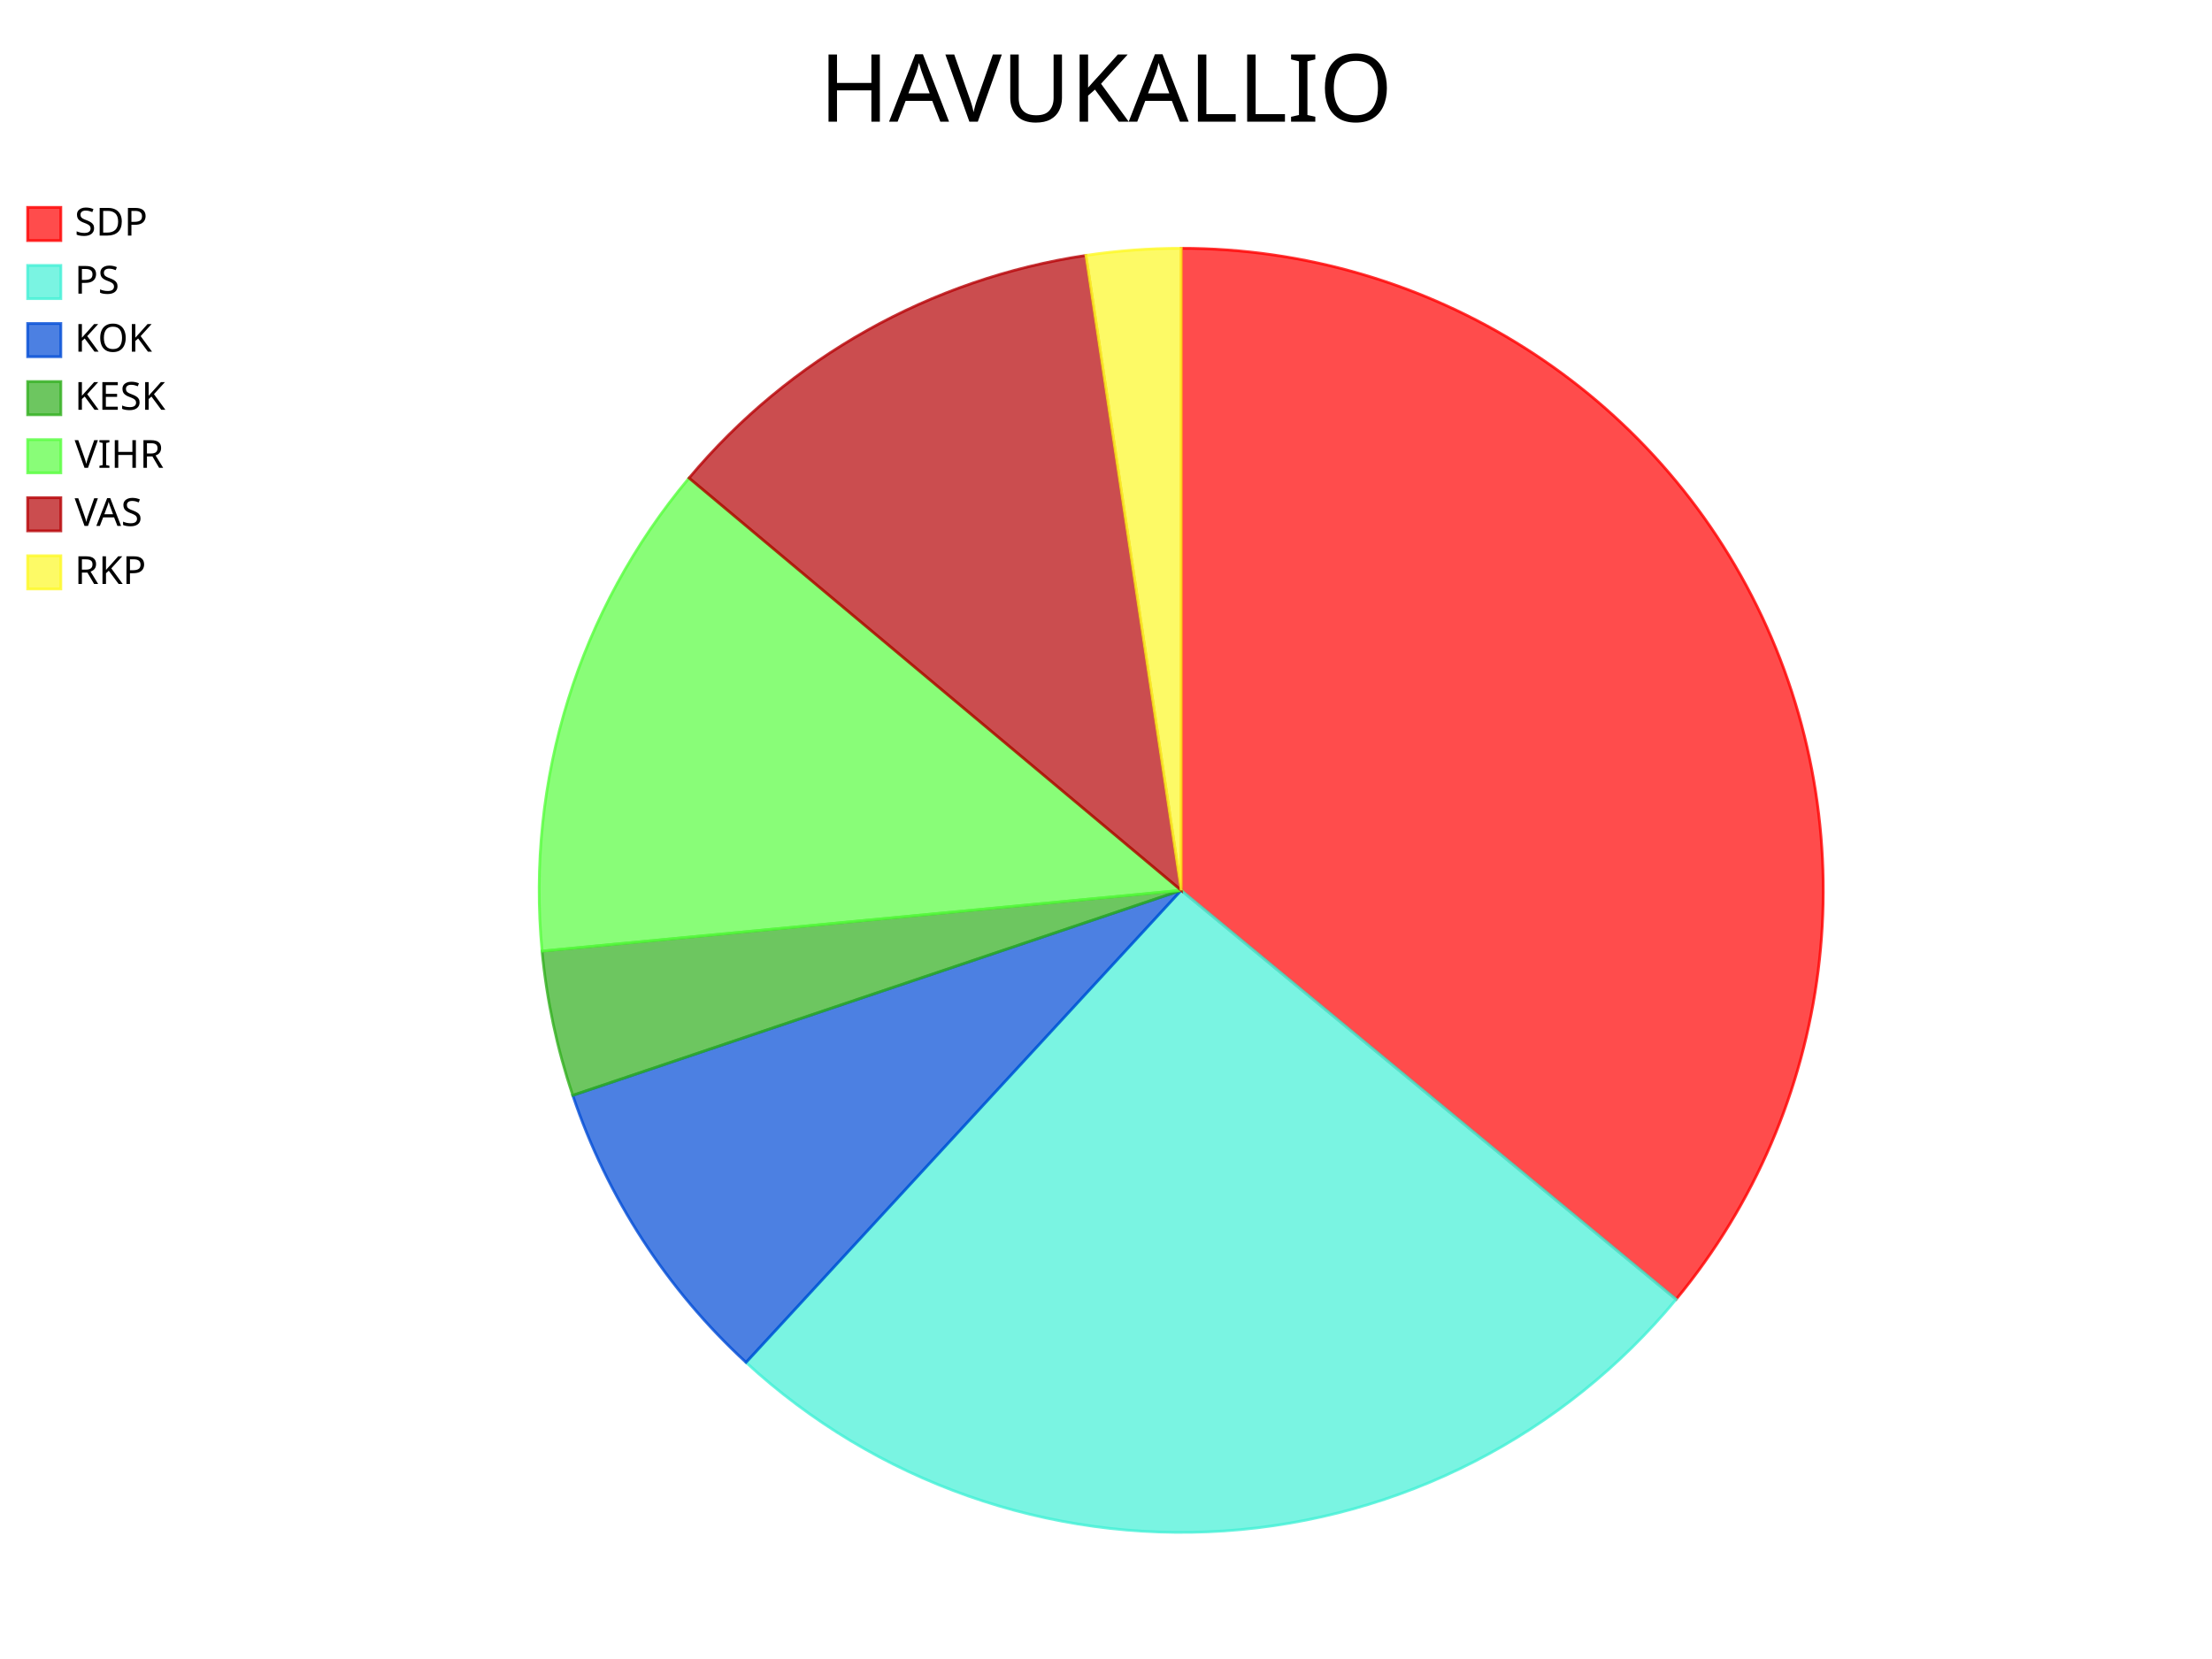
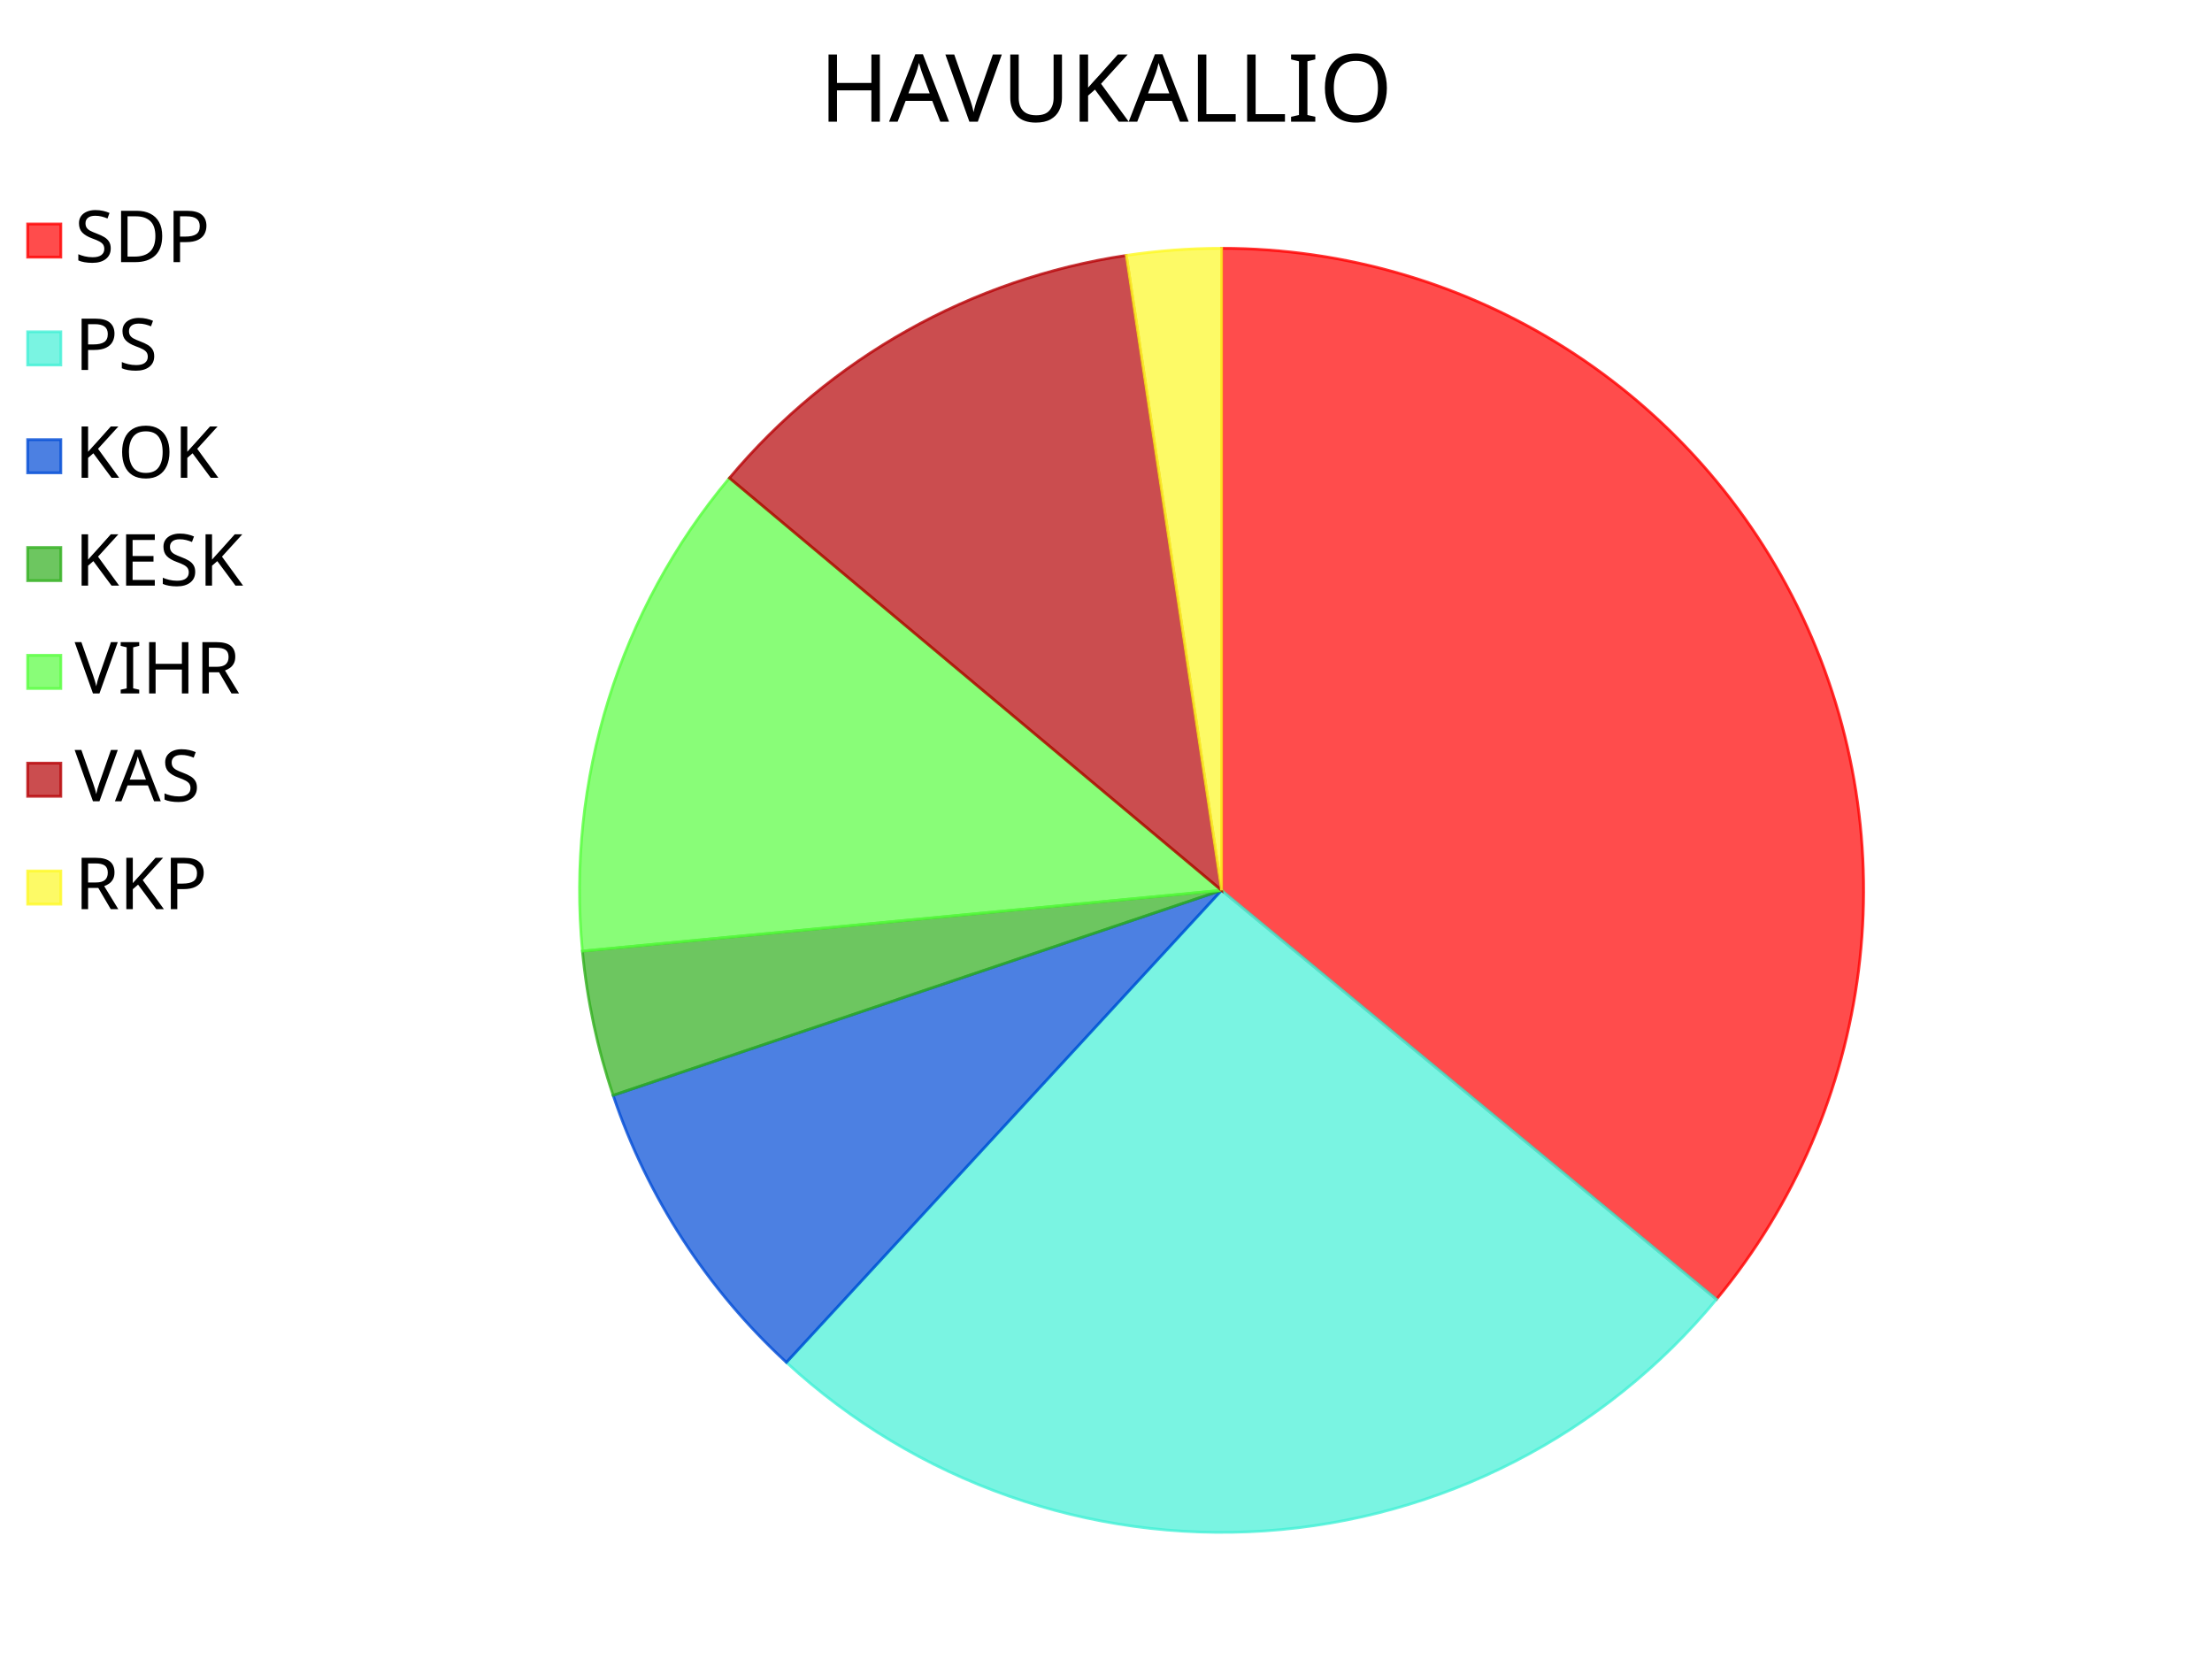
- <svg xmlns="http://www.w3.org/2000/svg" class="pygal-chart" id="chart-0a22d8a7-cc3f-4262-b1e2-e7fdc6d1c81b" viewBox="0 0 800 600">
+ <svg xmlns="http://www.w3.org/2000/svg" class="pygal-chart" id="chart-f64aa95d-b0fa-4886-a951-344b610ecb30" viewBox="0 0 800 600">
  <defs>
-     <style type="text/css">#chart-0a22d8a7-cc3f-4262-b1e2-e7fdc6d1c81b{-webkit-user-select:none;-webkit-font-smoothing:antialiased;font-family:Poppins}#chart-0a22d8a7-cc3f-4262-b1e2-e7fdc6d1c81b .title{font-family:Poppins;font-size:34px}#chart-0a22d8a7-cc3f-4262-b1e2-e7fdc6d1c81b .legends .legend text{font-family:Poppins;font-size:14px}#chart-0a22d8a7-cc3f-4262-b1e2-e7fdc6d1c81b .axis text{font-family:Poppins;font-size:10px}#chart-0a22d8a7-cc3f-4262-b1e2-e7fdc6d1c81b .axis text.major{font-family:Poppins;font-size:10px}#chart-0a22d8a7-cc3f-4262-b1e2-e7fdc6d1c81b .text-overlay text.value{font-family:Poppins;font-size:16px}#chart-0a22d8a7-cc3f-4262-b1e2-e7fdc6d1c81b .text-overlay text.label{font-family:Poppins;font-size:10px}#chart-0a22d8a7-cc3f-4262-b1e2-e7fdc6d1c81b .tooltip{font-family:Poppins;font-size:14px}#chart-0a22d8a7-cc3f-4262-b1e2-e7fdc6d1c81b text.no_data{font-family:Poppins;font-size:64px}
- #chart-0a22d8a7-cc3f-4262-b1e2-e7fdc6d1c81b{background-color:#ffffff}#chart-0a22d8a7-cc3f-4262-b1e2-e7fdc6d1c81b path,#chart-0a22d8a7-cc3f-4262-b1e2-e7fdc6d1c81b line,#chart-0a22d8a7-cc3f-4262-b1e2-e7fdc6d1c81b rect,#chart-0a22d8a7-cc3f-4262-b1e2-e7fdc6d1c81b circle{-webkit-transition:300ms ease-in;-moz-transition:300ms ease-in;transition:300ms ease-in}#chart-0a22d8a7-cc3f-4262-b1e2-e7fdc6d1c81b .graph &gt; .background{fill:#ffffff}#chart-0a22d8a7-cc3f-4262-b1e2-e7fdc6d1c81b .plot &gt; .background{fill:#ffffff}#chart-0a22d8a7-cc3f-4262-b1e2-e7fdc6d1c81b .graph{fill:#000000}#chart-0a22d8a7-cc3f-4262-b1e2-e7fdc6d1c81b text.no_data{fill:#000000}#chart-0a22d8a7-cc3f-4262-b1e2-e7fdc6d1c81b .title{fill:#000000}#chart-0a22d8a7-cc3f-4262-b1e2-e7fdc6d1c81b .legends .legend text{fill:#000000}#chart-0a22d8a7-cc3f-4262-b1e2-e7fdc6d1c81b .legends .legend:hover text{fill:#000000}#chart-0a22d8a7-cc3f-4262-b1e2-e7fdc6d1c81b .axis .line{stroke:#000000}#chart-0a22d8a7-cc3f-4262-b1e2-e7fdc6d1c81b .axis .guide.line{stroke:#000000}#chart-0a22d8a7-cc3f-4262-b1e2-e7fdc6d1c81b .axis .major.line{stroke:#000000}#chart-0a22d8a7-cc3f-4262-b1e2-e7fdc6d1c81b .axis text.major{fill:#000000}#chart-0a22d8a7-cc3f-4262-b1e2-e7fdc6d1c81b .axis.y .guides:hover .guide.line,#chart-0a22d8a7-cc3f-4262-b1e2-e7fdc6d1c81b .line-graph .axis.x .guides:hover .guide.line,#chart-0a22d8a7-cc3f-4262-b1e2-e7fdc6d1c81b .stackedline-graph .axis.x .guides:hover .guide.line,#chart-0a22d8a7-cc3f-4262-b1e2-e7fdc6d1c81b .xy-graph .axis.x .guides:hover .guide.line{stroke:#000000}#chart-0a22d8a7-cc3f-4262-b1e2-e7fdc6d1c81b .axis .guides:hover text{fill:#000000}#chart-0a22d8a7-cc3f-4262-b1e2-e7fdc6d1c81b .reactive{fill-opacity:.7;stroke-opacity:.8}#chart-0a22d8a7-cc3f-4262-b1e2-e7fdc6d1c81b .ci{stroke:#000000}#chart-0a22d8a7-cc3f-4262-b1e2-e7fdc6d1c81b .reactive.active,#chart-0a22d8a7-cc3f-4262-b1e2-e7fdc6d1c81b .active .reactive{fill-opacity:.9;stroke-opacity:.9;stroke-width:4}#chart-0a22d8a7-cc3f-4262-b1e2-e7fdc6d1c81b .ci .reactive.active{stroke-width:1.5}#chart-0a22d8a7-cc3f-4262-b1e2-e7fdc6d1c81b .series text{fill:#000000}#chart-0a22d8a7-cc3f-4262-b1e2-e7fdc6d1c81b .tooltip rect{fill:#ffffff;stroke:#000000;-webkit-transition:opacity 300ms ease-in;-moz-transition:opacity 300ms ease-in;transition:opacity 300ms ease-in}#chart-0a22d8a7-cc3f-4262-b1e2-e7fdc6d1c81b .tooltip .label{fill:#000000}#chart-0a22d8a7-cc3f-4262-b1e2-e7fdc6d1c81b .tooltip .label{fill:#000000}#chart-0a22d8a7-cc3f-4262-b1e2-e7fdc6d1c81b .tooltip .legend{font-size:.8em;fill:#000000}#chart-0a22d8a7-cc3f-4262-b1e2-e7fdc6d1c81b .tooltip .x_label{font-size:.6em;fill:#000000}#chart-0a22d8a7-cc3f-4262-b1e2-e7fdc6d1c81b .tooltip .xlink{font-size:.5em;text-decoration:underline}#chart-0a22d8a7-cc3f-4262-b1e2-e7fdc6d1c81b .tooltip .value{font-size:1.5em}#chart-0a22d8a7-cc3f-4262-b1e2-e7fdc6d1c81b .bound{font-size:.5em}#chart-0a22d8a7-cc3f-4262-b1e2-e7fdc6d1c81b .max-value{font-size:.75em;fill:#000000}#chart-0a22d8a7-cc3f-4262-b1e2-e7fdc6d1c81b .map-element{fill:#ffffff;stroke:#000000 !important}#chart-0a22d8a7-cc3f-4262-b1e2-e7fdc6d1c81b .map-element .reactive{fill-opacity:inherit;stroke-opacity:inherit}#chart-0a22d8a7-cc3f-4262-b1e2-e7fdc6d1c81b .color-0,#chart-0a22d8a7-cc3f-4262-b1e2-e7fdc6d1c81b .color-0 a:visited{stroke:#ff0000;fill:#ff0000}#chart-0a22d8a7-cc3f-4262-b1e2-e7fdc6d1c81b .color-1,#chart-0a22d8a7-cc3f-4262-b1e2-e7fdc6d1c81b .color-1 a:visited{stroke:#42f0d6;fill:#42f0d6}#chart-0a22d8a7-cc3f-4262-b1e2-e7fdc6d1c81b .color-2,#chart-0a22d8a7-cc3f-4262-b1e2-e7fdc6d1c81b .color-2 a:visited{stroke:#004bd6;fill:#004bd6}#chart-0a22d8a7-cc3f-4262-b1e2-e7fdc6d1c81b .color-3,#chart-0a22d8a7-cc3f-4262-b1e2-e7fdc6d1c81b .color-3 a:visited{stroke:#30af1d;fill:#30af1d}#chart-0a22d8a7-cc3f-4262-b1e2-e7fdc6d1c81b .color-4,#chart-0a22d8a7-cc3f-4262-b1e2-e7fdc6d1c81b .color-4 a:visited{stroke:#58fd3f;fill:#58fd3f}#chart-0a22d8a7-cc3f-4262-b1e2-e7fdc6d1c81b .color-5,#chart-0a22d8a7-cc3f-4262-b1e2-e7fdc6d1c81b .color-5 a:visited{stroke:#b60205;fill:#b60205}#chart-0a22d8a7-cc3f-4262-b1e2-e7fdc6d1c81b .color-6,#chart-0a22d8a7-cc3f-4262-b1e2-e7fdc6d1c81b .color-6 a:visited{stroke:#fdf926;fill:#fdf926}#chart-0a22d8a7-cc3f-4262-b1e2-e7fdc6d1c81b .text-overlay .color-0 text{fill:black}#chart-0a22d8a7-cc3f-4262-b1e2-e7fdc6d1c81b .text-overlay .color-1 text{fill:black}#chart-0a22d8a7-cc3f-4262-b1e2-e7fdc6d1c81b .text-overlay .color-2 text{fill:black}#chart-0a22d8a7-cc3f-4262-b1e2-e7fdc6d1c81b .text-overlay .color-3 text{fill:black}#chart-0a22d8a7-cc3f-4262-b1e2-e7fdc6d1c81b .text-overlay .color-4 text{fill:black}#chart-0a22d8a7-cc3f-4262-b1e2-e7fdc6d1c81b .text-overlay .color-5 text{fill:black}#chart-0a22d8a7-cc3f-4262-b1e2-e7fdc6d1c81b .text-overlay .color-6 text{fill:black}
- #chart-0a22d8a7-cc3f-4262-b1e2-e7fdc6d1c81b text.no_data{text-anchor:middle}#chart-0a22d8a7-cc3f-4262-b1e2-e7fdc6d1c81b .guide.line{fill:none}#chart-0a22d8a7-cc3f-4262-b1e2-e7fdc6d1c81b .centered{text-anchor:middle}#chart-0a22d8a7-cc3f-4262-b1e2-e7fdc6d1c81b .title{text-anchor:middle}#chart-0a22d8a7-cc3f-4262-b1e2-e7fdc6d1c81b .legends .legend text{fill-opacity:1}#chart-0a22d8a7-cc3f-4262-b1e2-e7fdc6d1c81b .axis.x text{text-anchor:middle}#chart-0a22d8a7-cc3f-4262-b1e2-e7fdc6d1c81b .axis.x:not(.web) text[transform]{text-anchor:start}#chart-0a22d8a7-cc3f-4262-b1e2-e7fdc6d1c81b .axis.x:not(.web) text[transform].backwards{text-anchor:end}#chart-0a22d8a7-cc3f-4262-b1e2-e7fdc6d1c81b .axis.y text{text-anchor:end}#chart-0a22d8a7-cc3f-4262-b1e2-e7fdc6d1c81b .axis.y text[transform].backwards{text-anchor:start}#chart-0a22d8a7-cc3f-4262-b1e2-e7fdc6d1c81b .axis.y2 text{text-anchor:start}#chart-0a22d8a7-cc3f-4262-b1e2-e7fdc6d1c81b .axis.y2 text[transform].backwards{text-anchor:end}#chart-0a22d8a7-cc3f-4262-b1e2-e7fdc6d1c81b .axis .guide.line{stroke-dasharray:4,4}#chart-0a22d8a7-cc3f-4262-b1e2-e7fdc6d1c81b .axis .major.guide.line{stroke-dasharray:6,6}#chart-0a22d8a7-cc3f-4262-b1e2-e7fdc6d1c81b .horizontal .axis.y .guide.line,#chart-0a22d8a7-cc3f-4262-b1e2-e7fdc6d1c81b .horizontal .axis.y2 .guide.line,#chart-0a22d8a7-cc3f-4262-b1e2-e7fdc6d1c81b .vertical .axis.x .guide.line{opacity:0}#chart-0a22d8a7-cc3f-4262-b1e2-e7fdc6d1c81b .horizontal .axis.always_show .guide.line,#chart-0a22d8a7-cc3f-4262-b1e2-e7fdc6d1c81b .vertical .axis.always_show .guide.line{opacity:1 !important}#chart-0a22d8a7-cc3f-4262-b1e2-e7fdc6d1c81b .axis.y .guides:hover .guide.line,#chart-0a22d8a7-cc3f-4262-b1e2-e7fdc6d1c81b .axis.y2 .guides:hover .guide.line,#chart-0a22d8a7-cc3f-4262-b1e2-e7fdc6d1c81b .axis.x .guides:hover .guide.line{opacity:1}#chart-0a22d8a7-cc3f-4262-b1e2-e7fdc6d1c81b .axis .guides:hover text{opacity:1}#chart-0a22d8a7-cc3f-4262-b1e2-e7fdc6d1c81b .nofill{fill:none}#chart-0a22d8a7-cc3f-4262-b1e2-e7fdc6d1c81b .subtle-fill{fill-opacity:.2}#chart-0a22d8a7-cc3f-4262-b1e2-e7fdc6d1c81b .dot{stroke-width:1px;fill-opacity:1}#chart-0a22d8a7-cc3f-4262-b1e2-e7fdc6d1c81b .dot.active{stroke-width:5px}#chart-0a22d8a7-cc3f-4262-b1e2-e7fdc6d1c81b .dot.negative{fill:transparent}#chart-0a22d8a7-cc3f-4262-b1e2-e7fdc6d1c81b text,#chart-0a22d8a7-cc3f-4262-b1e2-e7fdc6d1c81b tspan{stroke:none !important}#chart-0a22d8a7-cc3f-4262-b1e2-e7fdc6d1c81b .series text.active{opacity:1}#chart-0a22d8a7-cc3f-4262-b1e2-e7fdc6d1c81b .tooltip rect{fill-opacity:.95;stroke-width:.5}#chart-0a22d8a7-cc3f-4262-b1e2-e7fdc6d1c81b .tooltip text{fill-opacity:1}#chart-0a22d8a7-cc3f-4262-b1e2-e7fdc6d1c81b .showable{visibility:hidden}#chart-0a22d8a7-cc3f-4262-b1e2-e7fdc6d1c81b .showable.shown{visibility:visible}#chart-0a22d8a7-cc3f-4262-b1e2-e7fdc6d1c81b .gauge-background{fill:rgba(229,229,229,1);stroke:none}#chart-0a22d8a7-cc3f-4262-b1e2-e7fdc6d1c81b .bg-lines{stroke:#ffffff;stroke-width:2px}</style>
+     <style type="text/css">#chart-f64aa95d-b0fa-4886-a951-344b610ecb30{-webkit-user-select:none;-webkit-font-smoothing:antialiased;font-family:Poppins}#chart-f64aa95d-b0fa-4886-a951-344b610ecb30 .title{font-family:Poppins;font-size:34px}#chart-f64aa95d-b0fa-4886-a951-344b610ecb30 .legends .legend text{font-family:Poppins;font-size:26px}#chart-f64aa95d-b0fa-4886-a951-344b610ecb30 .axis text{font-family:Poppins;font-size:26px}#chart-f64aa95d-b0fa-4886-a951-344b610ecb30 .axis text.major{font-family:Poppins;font-size:10px}#chart-f64aa95d-b0fa-4886-a951-344b610ecb30 .text-overlay text.value{font-family:Poppins;font-size:26px}#chart-f64aa95d-b0fa-4886-a951-344b610ecb30 .text-overlay text.label{font-family:Poppins;font-size:26px}#chart-f64aa95d-b0fa-4886-a951-344b610ecb30 .tooltip{font-family:Poppins;font-size:14px}#chart-f64aa95d-b0fa-4886-a951-344b610ecb30 text.no_data{font-family:Poppins;font-size:64px}
+ #chart-f64aa95d-b0fa-4886-a951-344b610ecb30{background-color:#ffffff}#chart-f64aa95d-b0fa-4886-a951-344b610ecb30 path,#chart-f64aa95d-b0fa-4886-a951-344b610ecb30 line,#chart-f64aa95d-b0fa-4886-a951-344b610ecb30 rect,#chart-f64aa95d-b0fa-4886-a951-344b610ecb30 circle{-webkit-transition:300ms ease-in;-moz-transition:300ms ease-in;transition:300ms ease-in}#chart-f64aa95d-b0fa-4886-a951-344b610ecb30 .graph &gt; .background{fill:#ffffff}#chart-f64aa95d-b0fa-4886-a951-344b610ecb30 .plot &gt; .background{fill:#ffffff}#chart-f64aa95d-b0fa-4886-a951-344b610ecb30 .graph{fill:#000000}#chart-f64aa95d-b0fa-4886-a951-344b610ecb30 text.no_data{fill:#000000}#chart-f64aa95d-b0fa-4886-a951-344b610ecb30 .title{fill:#000000}#chart-f64aa95d-b0fa-4886-a951-344b610ecb30 .legends .legend text{fill:#000000}#chart-f64aa95d-b0fa-4886-a951-344b610ecb30 .legends .legend:hover text{fill:#000000}#chart-f64aa95d-b0fa-4886-a951-344b610ecb30 .axis .line{stroke:#000000}#chart-f64aa95d-b0fa-4886-a951-344b610ecb30 .axis .guide.line{stroke:#000000}#chart-f64aa95d-b0fa-4886-a951-344b610ecb30 .axis .major.line{stroke:#000000}#chart-f64aa95d-b0fa-4886-a951-344b610ecb30 .axis text.major{fill:#000000}#chart-f64aa95d-b0fa-4886-a951-344b610ecb30 .axis.y .guides:hover .guide.line,#chart-f64aa95d-b0fa-4886-a951-344b610ecb30 .line-graph .axis.x .guides:hover .guide.line,#chart-f64aa95d-b0fa-4886-a951-344b610ecb30 .stackedline-graph .axis.x .guides:hover .guide.line,#chart-f64aa95d-b0fa-4886-a951-344b610ecb30 .xy-graph .axis.x .guides:hover .guide.line{stroke:#000000}#chart-f64aa95d-b0fa-4886-a951-344b610ecb30 .axis .guides:hover text{fill:#000000}#chart-f64aa95d-b0fa-4886-a951-344b610ecb30 .reactive{fill-opacity:.7;stroke-opacity:.8}#chart-f64aa95d-b0fa-4886-a951-344b610ecb30 .ci{stroke:#000000}#chart-f64aa95d-b0fa-4886-a951-344b610ecb30 .reactive.active,#chart-f64aa95d-b0fa-4886-a951-344b610ecb30 .active .reactive{fill-opacity:.9;stroke-opacity:.9;stroke-width:4}#chart-f64aa95d-b0fa-4886-a951-344b610ecb30 .ci .reactive.active{stroke-width:1.5}#chart-f64aa95d-b0fa-4886-a951-344b610ecb30 .series text{fill:#000000}#chart-f64aa95d-b0fa-4886-a951-344b610ecb30 .tooltip rect{fill:#ffffff;stroke:#000000;-webkit-transition:opacity 300ms ease-in;-moz-transition:opacity 300ms ease-in;transition:opacity 300ms ease-in}#chart-f64aa95d-b0fa-4886-a951-344b610ecb30 .tooltip .label{fill:#000000}#chart-f64aa95d-b0fa-4886-a951-344b610ecb30 .tooltip .label{fill:#000000}#chart-f64aa95d-b0fa-4886-a951-344b610ecb30 .tooltip .legend{font-size:.8em;fill:#000000}#chart-f64aa95d-b0fa-4886-a951-344b610ecb30 .tooltip .x_label{font-size:.6em;fill:#000000}#chart-f64aa95d-b0fa-4886-a951-344b610ecb30 .tooltip .xlink{font-size:.5em;text-decoration:underline}#chart-f64aa95d-b0fa-4886-a951-344b610ecb30 .tooltip .value{font-size:1.5em}#chart-f64aa95d-b0fa-4886-a951-344b610ecb30 .bound{font-size:.5em}#chart-f64aa95d-b0fa-4886-a951-344b610ecb30 .max-value{font-size:.75em;fill:#000000}#chart-f64aa95d-b0fa-4886-a951-344b610ecb30 .map-element{fill:#ffffff;stroke:#000000 !important}#chart-f64aa95d-b0fa-4886-a951-344b610ecb30 .map-element .reactive{fill-opacity:inherit;stroke-opacity:inherit}#chart-f64aa95d-b0fa-4886-a951-344b610ecb30 .color-0,#chart-f64aa95d-b0fa-4886-a951-344b610ecb30 .color-0 a:visited{stroke:#ff0000;fill:#ff0000}#chart-f64aa95d-b0fa-4886-a951-344b610ecb30 .color-1,#chart-f64aa95d-b0fa-4886-a951-344b610ecb30 .color-1 a:visited{stroke:#42f0d6;fill:#42f0d6}#chart-f64aa95d-b0fa-4886-a951-344b610ecb30 .color-2,#chart-f64aa95d-b0fa-4886-a951-344b610ecb30 .color-2 a:visited{stroke:#004bd6;fill:#004bd6}#chart-f64aa95d-b0fa-4886-a951-344b610ecb30 .color-3,#chart-f64aa95d-b0fa-4886-a951-344b610ecb30 .color-3 a:visited{stroke:#30af1d;fill:#30af1d}#chart-f64aa95d-b0fa-4886-a951-344b610ecb30 .color-4,#chart-f64aa95d-b0fa-4886-a951-344b610ecb30 .color-4 a:visited{stroke:#58fd3f;fill:#58fd3f}#chart-f64aa95d-b0fa-4886-a951-344b610ecb30 .color-5,#chart-f64aa95d-b0fa-4886-a951-344b610ecb30 .color-5 a:visited{stroke:#b60205;fill:#b60205}#chart-f64aa95d-b0fa-4886-a951-344b610ecb30 .color-6,#chart-f64aa95d-b0fa-4886-a951-344b610ecb30 .color-6 a:visited{stroke:#fdf926;fill:#fdf926}#chart-f64aa95d-b0fa-4886-a951-344b610ecb30 .text-overlay .color-0 text{fill:black}#chart-f64aa95d-b0fa-4886-a951-344b610ecb30 .text-overlay .color-1 text{fill:black}#chart-f64aa95d-b0fa-4886-a951-344b610ecb30 .text-overlay .color-2 text{fill:black}#chart-f64aa95d-b0fa-4886-a951-344b610ecb30 .text-overlay .color-3 text{fill:black}#chart-f64aa95d-b0fa-4886-a951-344b610ecb30 .text-overlay .color-4 text{fill:black}#chart-f64aa95d-b0fa-4886-a951-344b610ecb30 .text-overlay .color-5 text{fill:black}#chart-f64aa95d-b0fa-4886-a951-344b610ecb30 .text-overlay .color-6 text{fill:black}
+ #chart-f64aa95d-b0fa-4886-a951-344b610ecb30 text.no_data{text-anchor:middle}#chart-f64aa95d-b0fa-4886-a951-344b610ecb30 .guide.line{fill:none}#chart-f64aa95d-b0fa-4886-a951-344b610ecb30 .centered{text-anchor:middle}#chart-f64aa95d-b0fa-4886-a951-344b610ecb30 .title{text-anchor:middle}#chart-f64aa95d-b0fa-4886-a951-344b610ecb30 .legends .legend text{fill-opacity:1}#chart-f64aa95d-b0fa-4886-a951-344b610ecb30 .axis.x text{text-anchor:middle}#chart-f64aa95d-b0fa-4886-a951-344b610ecb30 .axis.x:not(.web) text[transform]{text-anchor:start}#chart-f64aa95d-b0fa-4886-a951-344b610ecb30 .axis.x:not(.web) text[transform].backwards{text-anchor:end}#chart-f64aa95d-b0fa-4886-a951-344b610ecb30 .axis.y text{text-anchor:end}#chart-f64aa95d-b0fa-4886-a951-344b610ecb30 .axis.y text[transform].backwards{text-anchor:start}#chart-f64aa95d-b0fa-4886-a951-344b610ecb30 .axis.y2 text{text-anchor:start}#chart-f64aa95d-b0fa-4886-a951-344b610ecb30 .axis.y2 text[transform].backwards{text-anchor:end}#chart-f64aa95d-b0fa-4886-a951-344b610ecb30 .axis .guide.line{stroke-dasharray:4,4}#chart-f64aa95d-b0fa-4886-a951-344b610ecb30 .axis .major.guide.line{stroke-dasharray:6,6}#chart-f64aa95d-b0fa-4886-a951-344b610ecb30 .horizontal .axis.y .guide.line,#chart-f64aa95d-b0fa-4886-a951-344b610ecb30 .horizontal .axis.y2 .guide.line,#chart-f64aa95d-b0fa-4886-a951-344b610ecb30 .vertical .axis.x .guide.line{opacity:0}#chart-f64aa95d-b0fa-4886-a951-344b610ecb30 .horizontal .axis.always_show .guide.line,#chart-f64aa95d-b0fa-4886-a951-344b610ecb30 .vertical .axis.always_show .guide.line{opacity:1 !important}#chart-f64aa95d-b0fa-4886-a951-344b610ecb30 .axis.y .guides:hover .guide.line,#chart-f64aa95d-b0fa-4886-a951-344b610ecb30 .axis.y2 .guides:hover .guide.line,#chart-f64aa95d-b0fa-4886-a951-344b610ecb30 .axis.x .guides:hover .guide.line{opacity:1}#chart-f64aa95d-b0fa-4886-a951-344b610ecb30 .axis .guides:hover text{opacity:1}#chart-f64aa95d-b0fa-4886-a951-344b610ecb30 .nofill{fill:none}#chart-f64aa95d-b0fa-4886-a951-344b610ecb30 .subtle-fill{fill-opacity:.2}#chart-f64aa95d-b0fa-4886-a951-344b610ecb30 .dot{stroke-width:1px;fill-opacity:1}#chart-f64aa95d-b0fa-4886-a951-344b610ecb30 .dot.active{stroke-width:5px}#chart-f64aa95d-b0fa-4886-a951-344b610ecb30 .dot.negative{fill:transparent}#chart-f64aa95d-b0fa-4886-a951-344b610ecb30 text,#chart-f64aa95d-b0fa-4886-a951-344b610ecb30 tspan{stroke:none !important}#chart-f64aa95d-b0fa-4886-a951-344b610ecb30 .series text.active{opacity:1}#chart-f64aa95d-b0fa-4886-a951-344b610ecb30 .tooltip rect{fill-opacity:.95;stroke-width:.5}#chart-f64aa95d-b0fa-4886-a951-344b610ecb30 .tooltip text{fill-opacity:1}#chart-f64aa95d-b0fa-4886-a951-344b610ecb30 .showable{visibility:hidden}#chart-f64aa95d-b0fa-4886-a951-344b610ecb30 .showable.shown{visibility:visible}#chart-f64aa95d-b0fa-4886-a951-344b610ecb30 .gauge-background{fill:rgba(229,229,229,1);stroke:none}#chart-f64aa95d-b0fa-4886-a951-344b610ecb30 .bg-lines{stroke:#ffffff;stroke-width:2px}</style>
  </defs>
  <g class="graph pie-graph vertical">
    <rect class="background" height="600" width="800" x="0" y="0" />
-     <g class="plot" transform="translate(75, 64)">
-       <rect class="background" height="516" width="704.4" x="0" y="0" />
+     <g class="plot" transform="translate(104, 64)">
+       <rect class="background" height="516" width="675.6" x="0" y="0" />
      <g class="series serie-0 color-0">
        <g class="slices">
          <g class="slice">
-             <path class="slice reactive tooltip-trigger" d="M352.2 25.8 A232.2 232.2 0 0 1 531.193 405.913 L352.2 258 A0 0 0 0 0 352.2 258 z" />
+             <path class="slice reactive tooltip-trigger" d="M337.8 25.8 A232.2 232.2 0 0 1 516.793 405.913 L337.8 258 A0 0 0 0 0 337.8 258 z" />
          </g>
        </g>
      </g>
      <g class="series serie-1 color-1">
        <g class="slices">
          <g class="slice">
-             <path class="slice reactive tooltip-trigger" d="M531.193 405.913 A232.2 232.2 0 0 1 194.814 428.723 L352.2 258 A0 0 0 0 0 352.2 258 z" />
+             <path class="slice reactive tooltip-trigger" d="M516.793 405.913 A232.2 232.2 0 0 1 180.414 428.723 L337.8 258 A0 0 0 0 0 337.8 258 z" />
          </g>
        </g>
      </g>
      <g class="series serie-2 color-2">
        <g class="slices">
          <g class="slice">
-             <path class="slice reactive tooltip-trigger" d="M194.814 428.723 A232.2 232.2 0 0 1 132.155 332.142 L352.2 258 A0 0 0 0 0 352.2 258 z" />
+             <path class="slice reactive tooltip-trigger" d="M180.414 428.723 A232.2 232.2 0 0 1 117.755 332.142 L337.8 258 A0 0 0 0 0 337.8 258 z" />
          </g>
        </g>
      </g>
      <g class="series serie-3 color-3">
        <g class="slices">
          <g class="slice">
-             <path class="slice reactive tooltip-trigger" d="M132.155 332.142 A232.2 232.2 0 0 1 121.042 279.977 L352.2 258 A0 0 0 0 0 352.2 258 z" />
+             <path class="slice reactive tooltip-trigger" d="M117.755 332.142 A232.2 232.2 0 0 1 106.642 279.977 L337.8 258 A0 0 0 0 0 337.8 258 z" />
          </g>
        </g>
      </g>
      <g class="series serie-4 color-4">
        <g class="slices">
          <g class="slice">
-             <path class="slice reactive tooltip-trigger" d="M121.042 279.977 A232.2 232.2 0 0 1 174.212 108.879 L352.2 258 A0 0 0 0 0 352.2 258 z" />
+             <path class="slice reactive tooltip-trigger" d="M106.642 279.977 A232.2 232.2 0 0 1 159.812 108.879 L337.8 258 A0 0 0 0 0 337.8 258 z" />
          </g>
        </g>
      </g>
      <g class="series serie-5 color-5">
        <g class="slices">
          <g class="slice">
-             <path class="slice reactive tooltip-trigger" d="M174.212 108.879 A232.2 232.2 0 0 1 317.74 28.371 L352.2 258 A0 0 0 0 0 352.2 258 z" />
+             <path class="slice reactive tooltip-trigger" d="M159.812 108.879 A232.2 232.2 0 0 1 303.34 28.371 L337.8 258 A0 0 0 0 0 337.8 258 z" />
          </g>
        </g>
      </g>
      <g class="series serie-6 color-6">
        <g class="slices">
          <g class="slice">
-             <path class="slice reactive tooltip-trigger" d="M317.74 28.371 A232.2 232.2 0 0 1 352.2 25.8 L352.2 258 A0 0 0 0 0 352.2 258 z" />
+             <path class="slice reactive tooltip-trigger" d="M303.34 28.371 A232.2 232.2 0 0 1 337.8 25.8 L337.8 258 A0 0 0 0 0 337.8 258 z" />
          </g>
        </g>
      </g>
    </g>
    <g class="titles">
      <text class="title plot_title" x="400.0" y="44">HAVUKALLIO</text>
    </g>
-     <g class="plot overlay" transform="translate(75, 64)">
+     <g class="plot overlay" transform="translate(104, 64)">
      <g class="series serie-0 color-0" />
      <g class="series serie-1 color-1" />
      <g class="series serie-2 color-2" />
      <g class="series serie-3 color-3" />
      <g class="series serie-4 color-4" />
      <g class="series serie-5 color-5" />
      <g class="series serie-6 color-6" />
    </g>
-     <g class="plot text-overlay" transform="translate(75, 64)">
+     <g class="plot text-overlay" transform="translate(104, 64)">
      <g class="series serie-0 color-0" />
      <g class="series serie-1 color-1" />
      <g class="series serie-2 color-2" />
      <g class="series serie-3 color-3" />
      <g class="series serie-4 color-4" />
      <g class="series serie-5 color-5" />
      <g class="series serie-6 color-6" />
    </g>
-     <g class="plot tooltip-overlay" transform="translate(75, 64)">
+     <g class="plot tooltip-overlay" transform="translate(104, 64)">
      <g class="tooltip" style="opacity: 0" transform="translate(0 0)">
        <rect class="tooltip-box" height="0" rx="0" ry="0" width="0" />
        <g class="text" />
      </g>
    </g>
    <g class="legends" transform="translate(10, 74)">
      <g class="legend reactive activate-serie" id="activate-serie-0">
-         <rect class="color-0 reactive" height="12" width="12" x="0.0" y="1.0" />
-         <text x="17.0" y="11.2">SDP</text>
+         <rect class="color-0 reactive" height="12" width="12" x="0.0" y="7.0" />
+         <text x="17.0" y="20.8">SDP</text>
      </g>
      <g class="legend reactive activate-serie" id="activate-serie-1">
-         <rect class="color-1 reactive" height="12" width="12" x="0.0" y="22.0" />
-         <text x="17.0" y="32.2">PS</text>
+         <rect class="color-1 reactive" height="12" width="12" x="0.0" y="46.0" />
+         <text x="17.0" y="59.8">PS</text>
      </g>
      <g class="legend reactive activate-serie" id="activate-serie-2">
-         <rect class="color-2 reactive" height="12" width="12" x="0.0" y="43.0" />
-         <text x="17.0" y="53.2">KOK</text>
+         <rect class="color-2 reactive" height="12" width="12" x="0.0" y="85.0" />
+         <text x="17.0" y="98.8">KOK</text>
      </g>
      <g class="legend reactive activate-serie" id="activate-serie-3">
-         <rect class="color-3 reactive" height="12" width="12" x="0.0" y="64.0" />
-         <text x="17.0" y="74.2">KESK</text>
+         <rect class="color-3 reactive" height="12" width="12" x="0.0" y="124.0" />
+         <text x="17.0" y="137.8">KESK</text>
      </g>
      <g class="legend reactive activate-serie" id="activate-serie-4">
-         <rect class="color-4 reactive" height="12" width="12" x="0.0" y="85.0" />
-         <text x="17.0" y="95.2">VIHR</text>
+         <rect class="color-4 reactive" height="12" width="12" x="0.0" y="163.0" />
+         <text x="17.0" y="176.8">VIHR</text>
      </g>
      <g class="legend reactive activate-serie" id="activate-serie-5">
-         <rect class="color-5 reactive" height="12" width="12" x="0.0" y="106.0" />
-         <text x="17.0" y="116.2">VAS</text>
+         <rect class="color-5 reactive" height="12" width="12" x="0.0" y="202.0" />
+         <text x="17.0" y="215.8">VAS</text>
      </g>
      <g class="legend reactive activate-serie" id="activate-serie-6">
-         <rect class="color-6 reactive" height="12" width="12" x="0.0" y="127.0" />
-         <text x="17.0" y="137.2">RKP</text>
+         <rect class="color-6 reactive" height="12" width="12" x="0.0" y="241.0" />
+         <text x="17.0" y="254.8">RKP</text>
      </g>
    </g>
    <g class="legends" transform="translate(790, 74)" />
  </g>
</svg>
